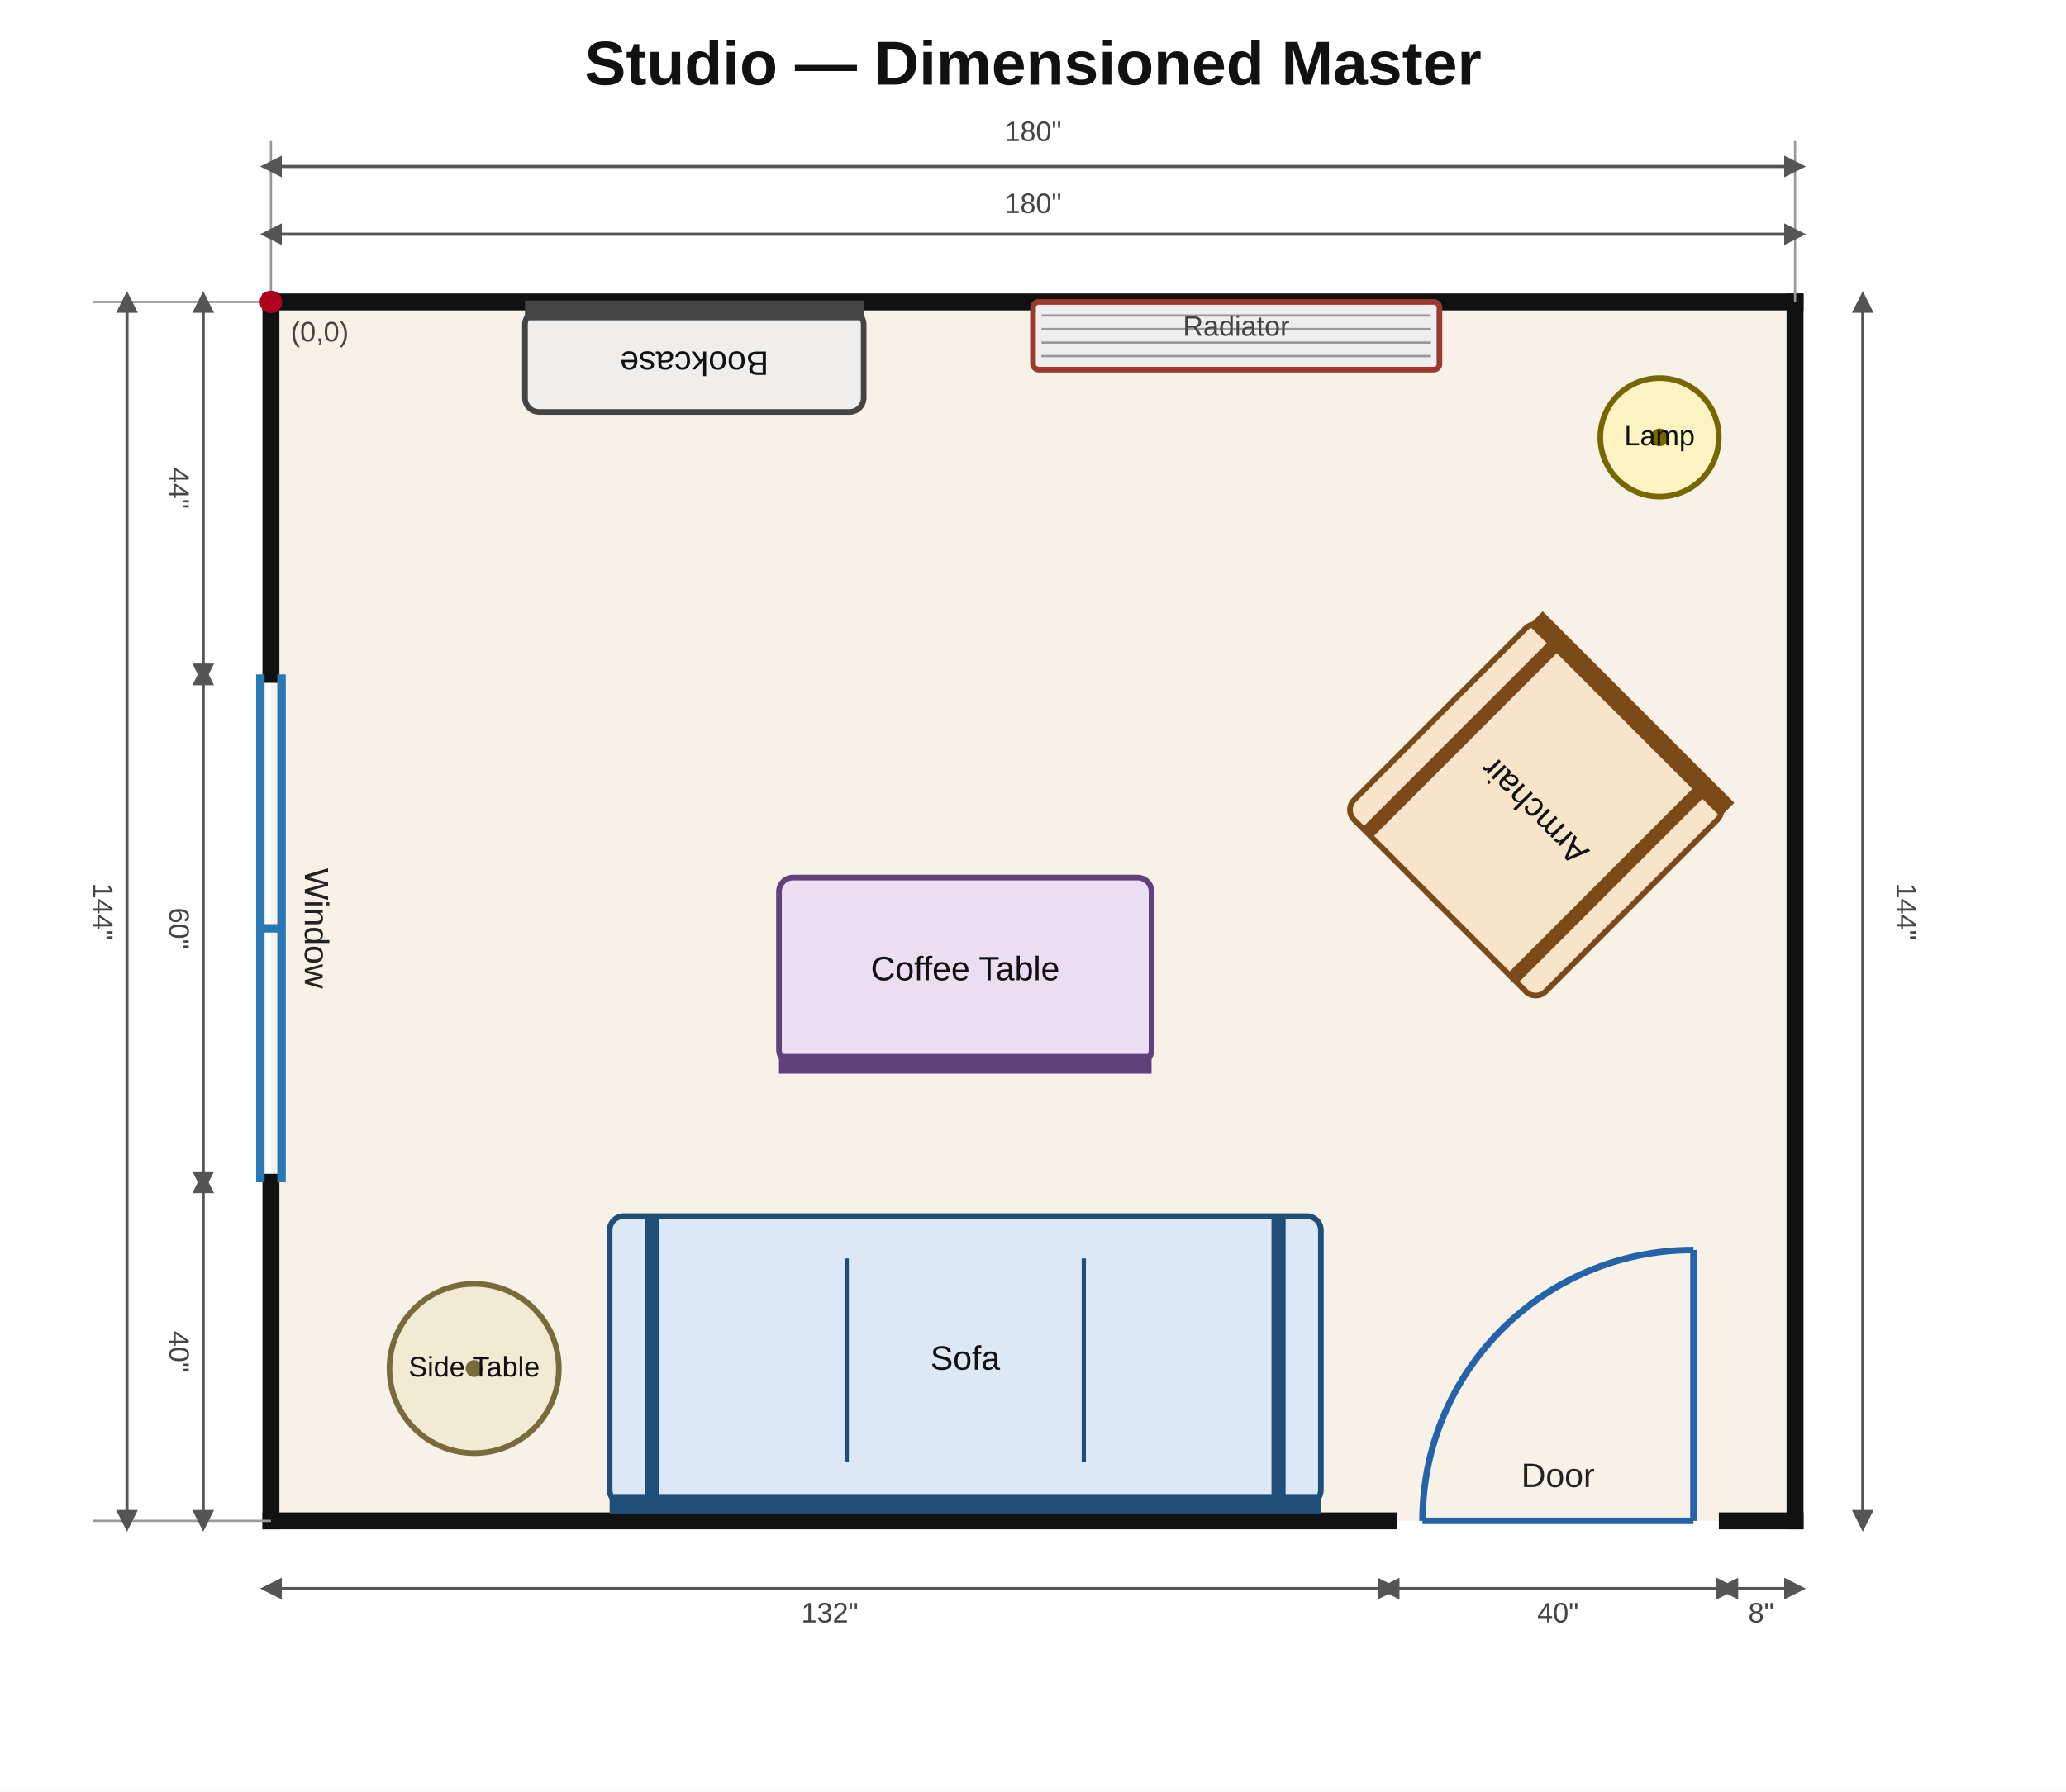
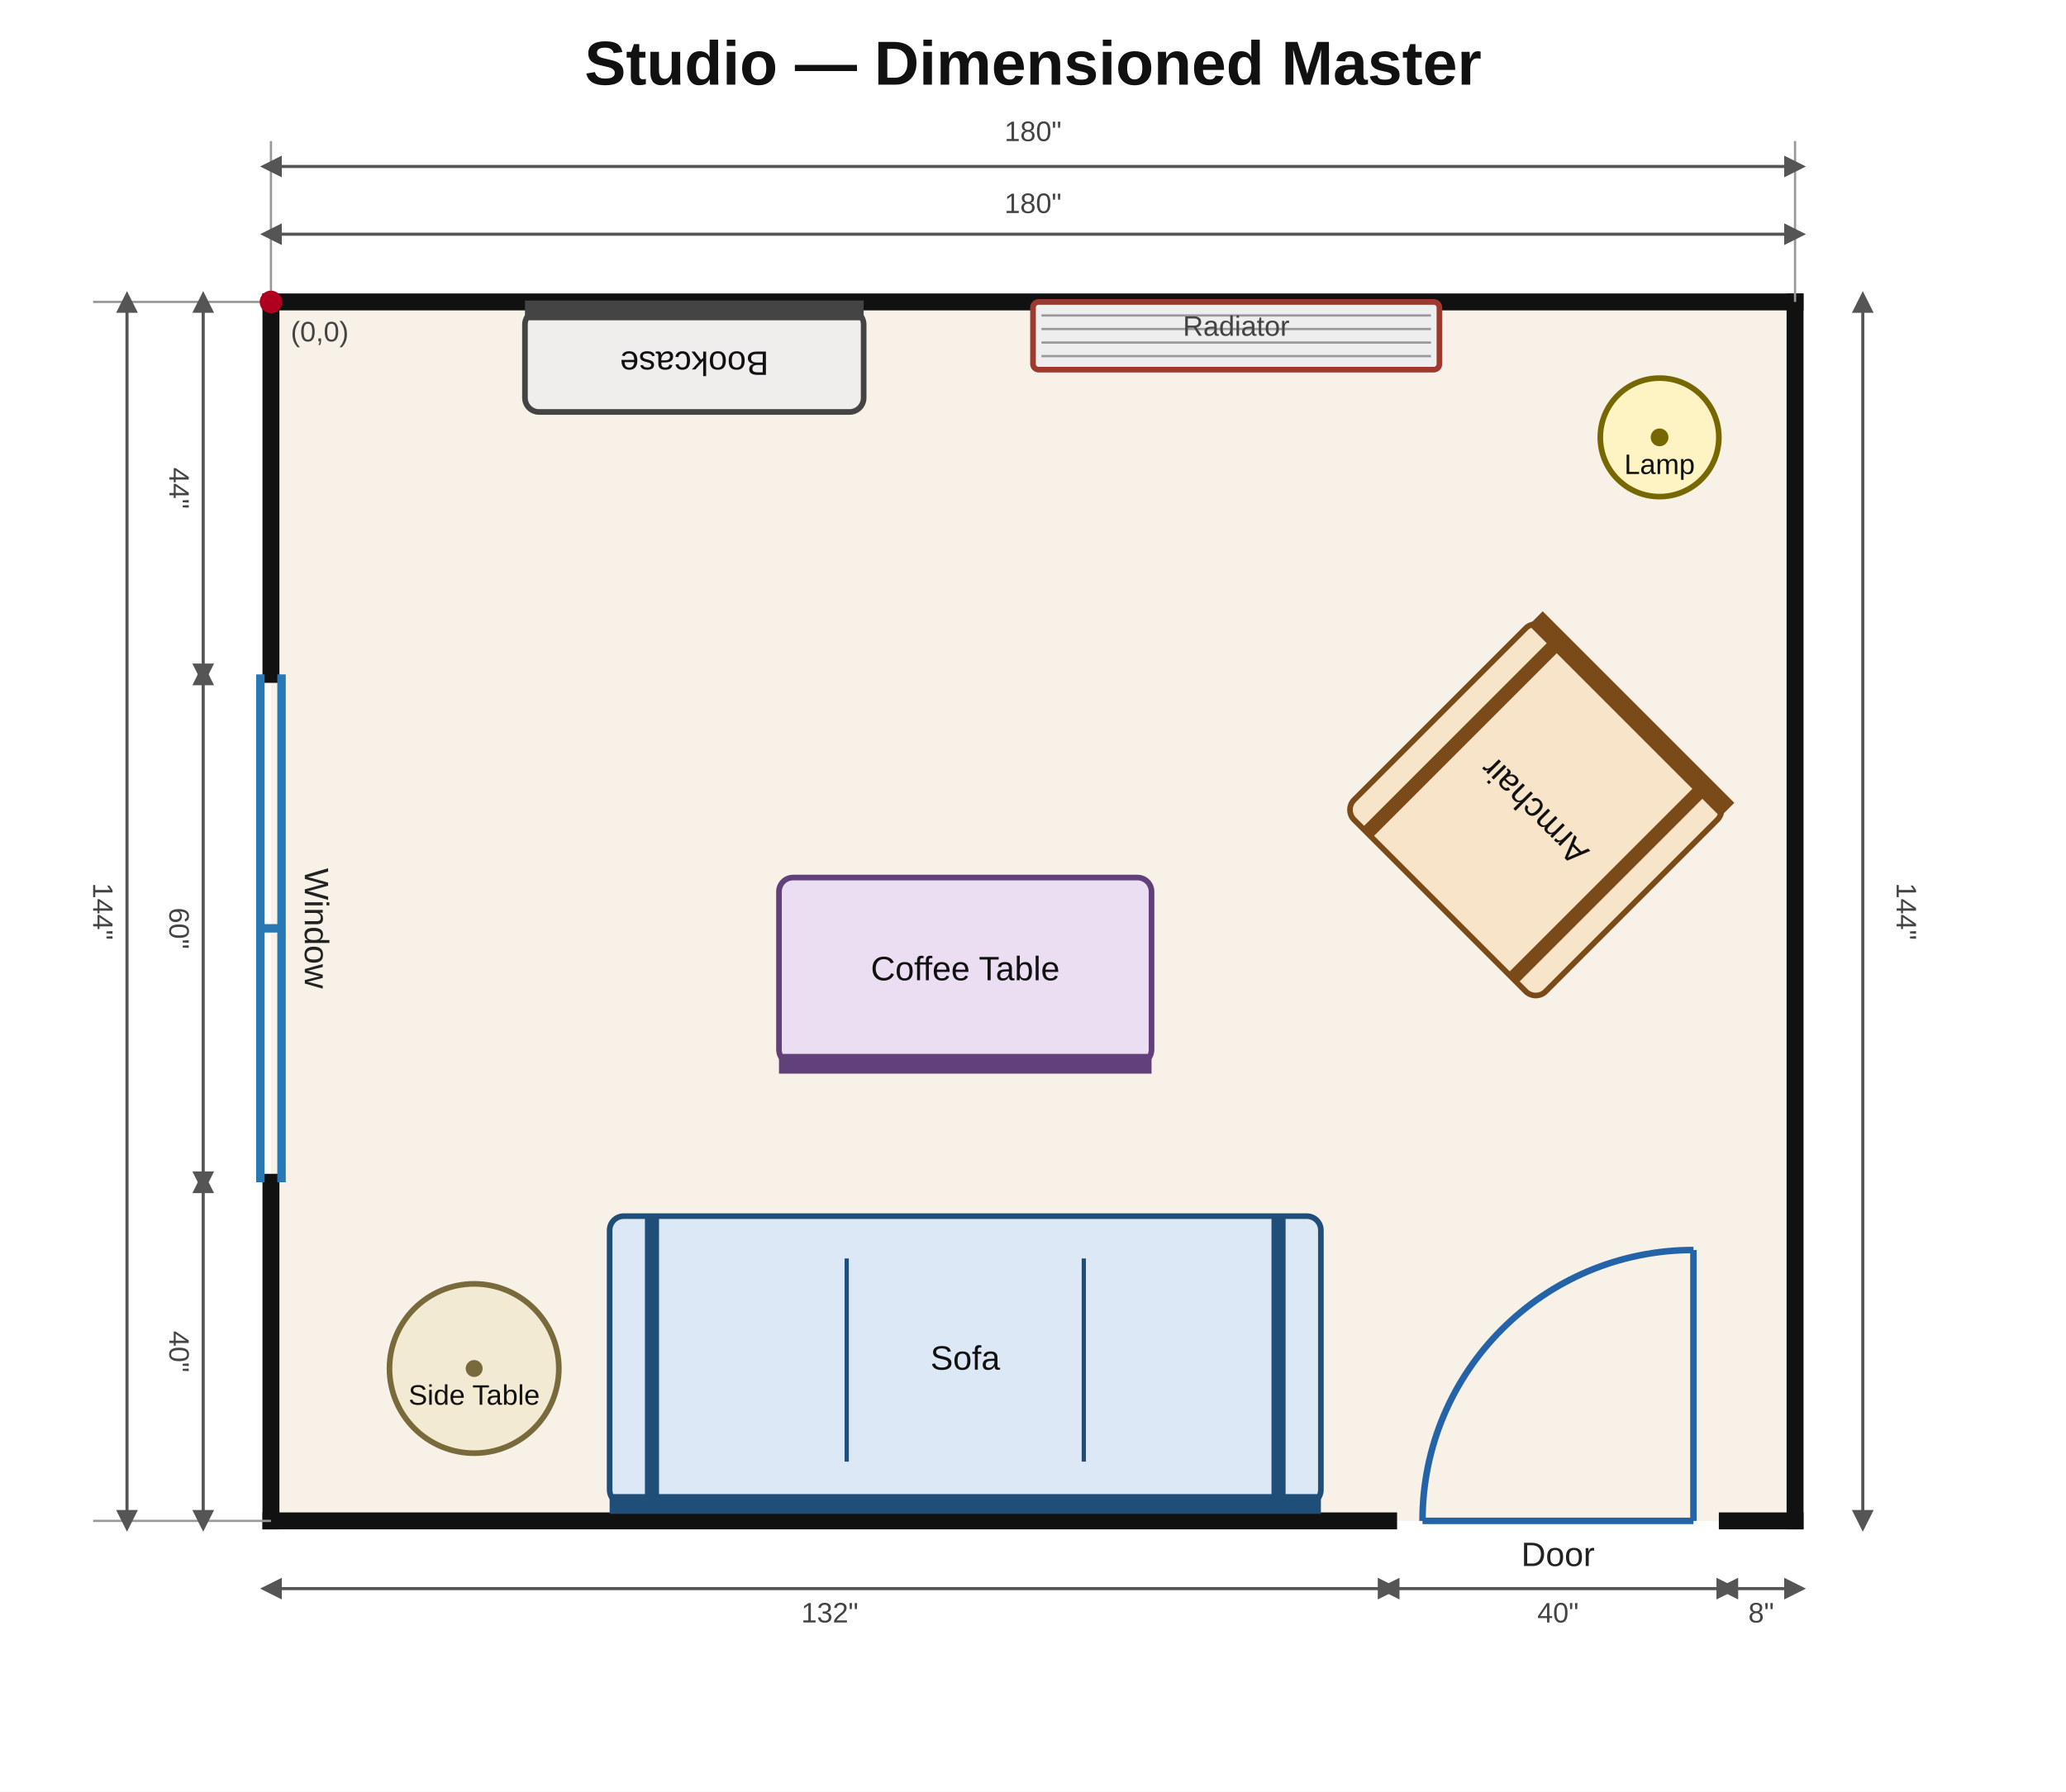
<svg xmlns="http://www.w3.org/2000/svg" width="732" height="635" viewBox="0 0 732.000 635.000" data-origin-x="96" data-origin-y="107" data-scale="3" data-room-width="180" data-room-depth="144" data-generated-from="room.yaml">
  <defs>
    <marker id="dim-arrow" markerWidth="7" markerHeight="7" refX="3.5" refY="3.5" orient="auto-start-reverse" markerUnits="strokeWidth">
      <path d="M 0 0 L 7 3.5 L 0 7 z" fill="#555" />
    </marker>
    <style>
.wall{stroke:#111;stroke-width:6;fill:none;stroke-linecap:square}.window{stroke:#2878b5;stroke-width:3;fill:none}.door{stroke:#2463a8;stroke-width:2.3;fill:none}.fixture{stroke:#9b3a2d;stroke-width:2;fill:#eee}.fixture-line{stroke:#999;stroke-width:.8;fill:none}.reference-line{stroke:#555;stroke-width:1.2;stroke-dasharray:4 7}.dim{stroke:#555;stroke-width:1.1;fill:none;marker-start:url(#dim-arrow);marker-end:url(#dim-arrow)}.ext{stroke:#999;stroke-width:.8}.label{font-family:Arial,Helvetica,sans-serif;fill:#222;font-size:12px}.small{font-family:Arial,Helvetica,sans-serif;fill:#444;font-size:10px}.title{font-family:Arial,Helvetica,sans-serif;fill:#111;font-size:22px;font-weight:700}
</style>
  </defs>
  <rect width="100%" height="100%" fill="white" />
  <rect x="96.000" y="107.000" width="540.000" height="432.000" fill="#f7f1e8" />
  <text class="title" x="366.000" y="30" text-anchor="middle">Studio — Dimensioned Master</text>
  <g id="room-geometry">
    <line class="wall" x1="96.000" y1="107.000" x2="636.000" y2="107.000" />
    <line class="wall" x1="636.000" y1="107.000" x2="636.000" y2="539.000" />
    <line class="wall" x1="96.000" y1="539.000" x2="492.000" y2="539.000" />
    <line class="wall" x1="612.000" y1="539.000" x2="636.000" y2="539.000" />
    <line class="wall" x1="96.000" y1="107.000" x2="96.000" y2="239.000" />
    <line class="wall" x1="96.000" y1="419.000" x2="96.000" y2="539.000" />
  </g>
  <g id="fixed-features">
    <line class="door" x1="504.000" y1="539.000" x2="600.000" y2="539.000" />
    <line class="door" x1="600.000" y1="539.000" x2="600.000" y2="443.000" />
    <path class="door" d="M 504.000 539.000 A 96.000 96.000 0 0 1 600.000 443.000" />
    <line class="window" x1="92.250" y1="239.000" x2="92.250" y2="419.000" />
    <line class="window" x1="99.750" y1="239.000" x2="99.750" y2="419.000" />
    <line class="window" x1="92.250" y1="329.000" x2="99.750" y2="329.000" />
    <rect class="fixture" x="366.000" y="107.000" width="144.000" height="24.000" rx="2" />
    <line class="fixture-line" x1="369.000" y1="111.800" x2="507.000" y2="111.800" />
    <line class="fixture-line" x1="369.000" y1="116.600" x2="507.000" y2="116.600" />
    <line class="fixture-line" x1="369.000" y1="121.400" x2="507.000" y2="121.400" />
    <line class="fixture-line" x1="369.000" y1="126.200" x2="507.000" y2="126.200" />
  </g>
  <g id="reference-lines" />
  <g id="feature-labels">
-     <text class="label" x="552.000" y="527.000" text-anchor="middle">Door</text>
+     <text class="label" x="552.000" y="555.000" text-anchor="middle">Door</text>
    <text class="label" x="108.000" y="329.000" text-anchor="middle" transform="rotate(90 108.000 329.000)">Window</text>
    <text class="small" x="438.000" y="119.000" text-anchor="middle">Radiator</text>
  </g>
  <g id="dimensions">
    <line class="ext" x1="96.000" y1="107.000" x2="96.000" y2="50.000" />
    <line class="ext" x1="636.000" y1="107.000" x2="636.000" y2="50.000" />
    <line class="dim" x1="96.000" y1="59.000" x2="636.000" y2="59.000" />
    <text class="small" x="366.000" y="50.000" text-anchor="middle">180"</text>
    <line class="ext" x1="33.000" y1="107.000" x2="96.000" y2="107.000" />
    <line class="ext" x1="33.000" y1="539.000" x2="96.000" y2="539.000" />
    <line class="dim" x1="45.000" y1="107.000" x2="45.000" y2="539.000" />
    <text class="small" x="33.000" y="323.000" text-anchor="middle" transform="rotate(90 33.000 323.000)">144"</text>
    <line class="dim" x1="96.000" y1="83.000" x2="636.000" y2="83.000" />
    <text class="small" x="366.000" y="75.500" text-anchor="middle">180"</text>
    <line class="dim" x1="660.000" y1="107.000" x2="660.000" y2="539.000" />
    <text class="small" x="672.000" y="323.000" text-anchor="middle" transform="rotate(90 672.000 323.000)">144"</text>
    <line class="dim" x1="96.000" y1="563.000" x2="492.000" y2="563.000" />
    <text class="small" x="294.000" y="575.000" text-anchor="middle">132"</text>
    <line class="dim" x1="492.000" y1="563.000" x2="612.000" y2="563.000" />
    <text class="small" x="552.000" y="575.000" text-anchor="middle">40"</text>
    <line class="dim" x1="612.000" y1="563.000" x2="636.000" y2="563.000" />
    <text class="small" x="624.000" y="575.000" text-anchor="middle">8"</text>
    <line class="dim" x1="72.000" y1="107.000" x2="72.000" y2="239.000" />
    <text class="small" x="60.000" y="173.000" text-anchor="middle" transform="rotate(90 60.000 173.000)">44"</text>
    <line class="dim" x1="72.000" y1="239.000" x2="72.000" y2="419.000" />
    <text class="small" x="60.000" y="329.000" text-anchor="middle" transform="rotate(90 60.000 329.000)">60"</text>
    <line class="dim" x1="72.000" y1="419.000" x2="72.000" y2="539.000" />
    <text class="small" x="60.000" y="479.000" text-anchor="middle" transform="rotate(90 60.000 479.000)">40"</text>
  </g>
  <g id="coordinate-reference">
    <circle cx="96.000" cy="107.000" r="4" fill="#b00020" />
    <text class="small" x="103.000" y="121.000">(0,0)</text>
  </g>
  <g id="generated-furniture">
    <g id="Sofa" data-object="Sofa84" transform="translate(216.00 533.00) rotate(0)" data-rotation="0">
      <rect x="0" y="-102.00" width="252.00" height="102.00" rx="5" fill="#d9e8f7" fill-opacity="0.88" stroke="#1f4e79" stroke-width="2" />
      <line x1="0.00" y1="0.00" x2="252.00" y2="0.00" stroke="#1f4e79" stroke-width="7" />
      <line x1="84.00" y1="-15.00" x2="84.00" y2="-87.00" stroke="#1f4e79" stroke-width="1.5" />
      <line x1="168.00" y1="-15.00" x2="168.00" y2="-87.00" stroke="#1f4e79" stroke-width="1.5" />
      <line x1="15.00" y1="0.00" x2="15.00" y2="-102.00" stroke="#1f4e79" stroke-width="5" />
      <line x1="237.00" y1="0.00" x2="237.00" y2="-102.00" stroke="#1f4e79" stroke-width="5" />
      <text x="126.00" y="-51.00" text-anchor="middle" dominant-baseline="middle" font-family="Arial, Helvetica, sans-serif" font-size="12" fill="#111" pointer-events="none">Sofa</text>
    </g>
    <g id="Coffee Table" data-object="CoffeeTable44" transform="translate(276.00 377.00) rotate(0)" data-rotation="0">
      <rect x="0" y="-66.00" width="132.00" height="66.00" rx="5" fill="#eadcf4" fill-opacity="0.88" stroke="#62407a" stroke-width="2" />
      <line x1="0.00" y1="0.00" x2="132.00" y2="0.00" stroke="#62407a" stroke-width="7" />
      <text x="66.00" y="-33.00" text-anchor="middle" dominant-baseline="middle" font-family="Arial, Helvetica, sans-serif" font-size="12" fill="#111" pointer-events="none">Coffee Table</text>
    </g>
    <g id="Armchair" data-object="Armchair32" transform="translate(612.00 287.00) rotate(225)" data-rotation="225">
      <rect x="0" y="-96.00" width="96.00" height="96.00" rx="5" fill="#f7e3c6" fill-opacity="0.88" stroke="#7a4b18" stroke-width="2" />
      <line x1="0.00" y1="0.00" x2="96.00" y2="0.00" stroke="#7a4b18" stroke-width="7" />
      <line x1="11.52" y1="0.00" x2="11.52" y2="-96.00" stroke="#7a4b18" stroke-width="5" />
      <line x1="84.48" y1="0.00" x2="84.48" y2="-96.00" stroke="#7a4b18" stroke-width="5" />
      <text x="48.00" y="-48.00" text-anchor="middle" dominant-baseline="middle" font-family="Arial, Helvetica, sans-serif" font-size="12" fill="#111" pointer-events="none">Armchair</text>
    </g>
    <g id="Bookcase" data-object="Bookcase40" transform="translate(306.00 110.00) rotate(180)" data-rotation="180">
      <rect x="0" y="-36.00" width="120.00" height="36.00" rx="5" fill="#eeeeee" fill-opacity="0.88" stroke="#444444" stroke-width="2" />
      <line x1="0.00" y1="0.00" x2="120.00" y2="0.00" stroke="#444444" stroke-width="7" />
      <text x="60.00" y="-18.00" text-anchor="middle" dominant-baseline="middle" font-family="Arial, Helvetica, sans-serif" font-size="12" fill="#111" pointer-events="none">Bookcase</text>
    </g>
    <g id="Side Table" data-object="SideTable20">
      <circle cx="168.00" cy="485.00" r="30.00" fill="#f3ead2" fill-opacity="0.88" stroke="#796a3b" stroke-width="2" />
      <circle cx="168.00" cy="485.00" r="3" fill="#796a3b" />
-       <text x="168.00" y="485.00" text-anchor="middle" dominant-baseline="middle" font-family="Arial, Helvetica, sans-serif" font-size="10" fill="#111" pointer-events="none">Side Table</text>
+       <text x="168.00" y="495.00" text-anchor="middle" dominant-baseline="middle" font-family="Arial, Helvetica, sans-serif" font-size="10" fill="#111" pointer-events="none">Side Table</text>
    </g>
    <g id="Lamp" data-object="FloorLamp14">
      <circle cx="588.00" cy="155.00" r="21.00" fill="#fff5bf" fill-opacity="0.88" stroke="#776700" stroke-width="2" />
      <circle cx="588.00" cy="155.00" r="3.15" fill="#776700" />
-       <text x="588.00" y="155.00" text-anchor="middle" dominant-baseline="middle" font-family="Arial, Helvetica, sans-serif" font-size="10" fill="#111" pointer-events="none">Lamp</text>
+       <text x="588.00" y="165.15" text-anchor="middle" dominant-baseline="middle" font-family="Arial, Helvetica, sans-serif" font-size="10" fill="#111" pointer-events="none">Lamp</text>
    </g>
  </g>
</svg>
